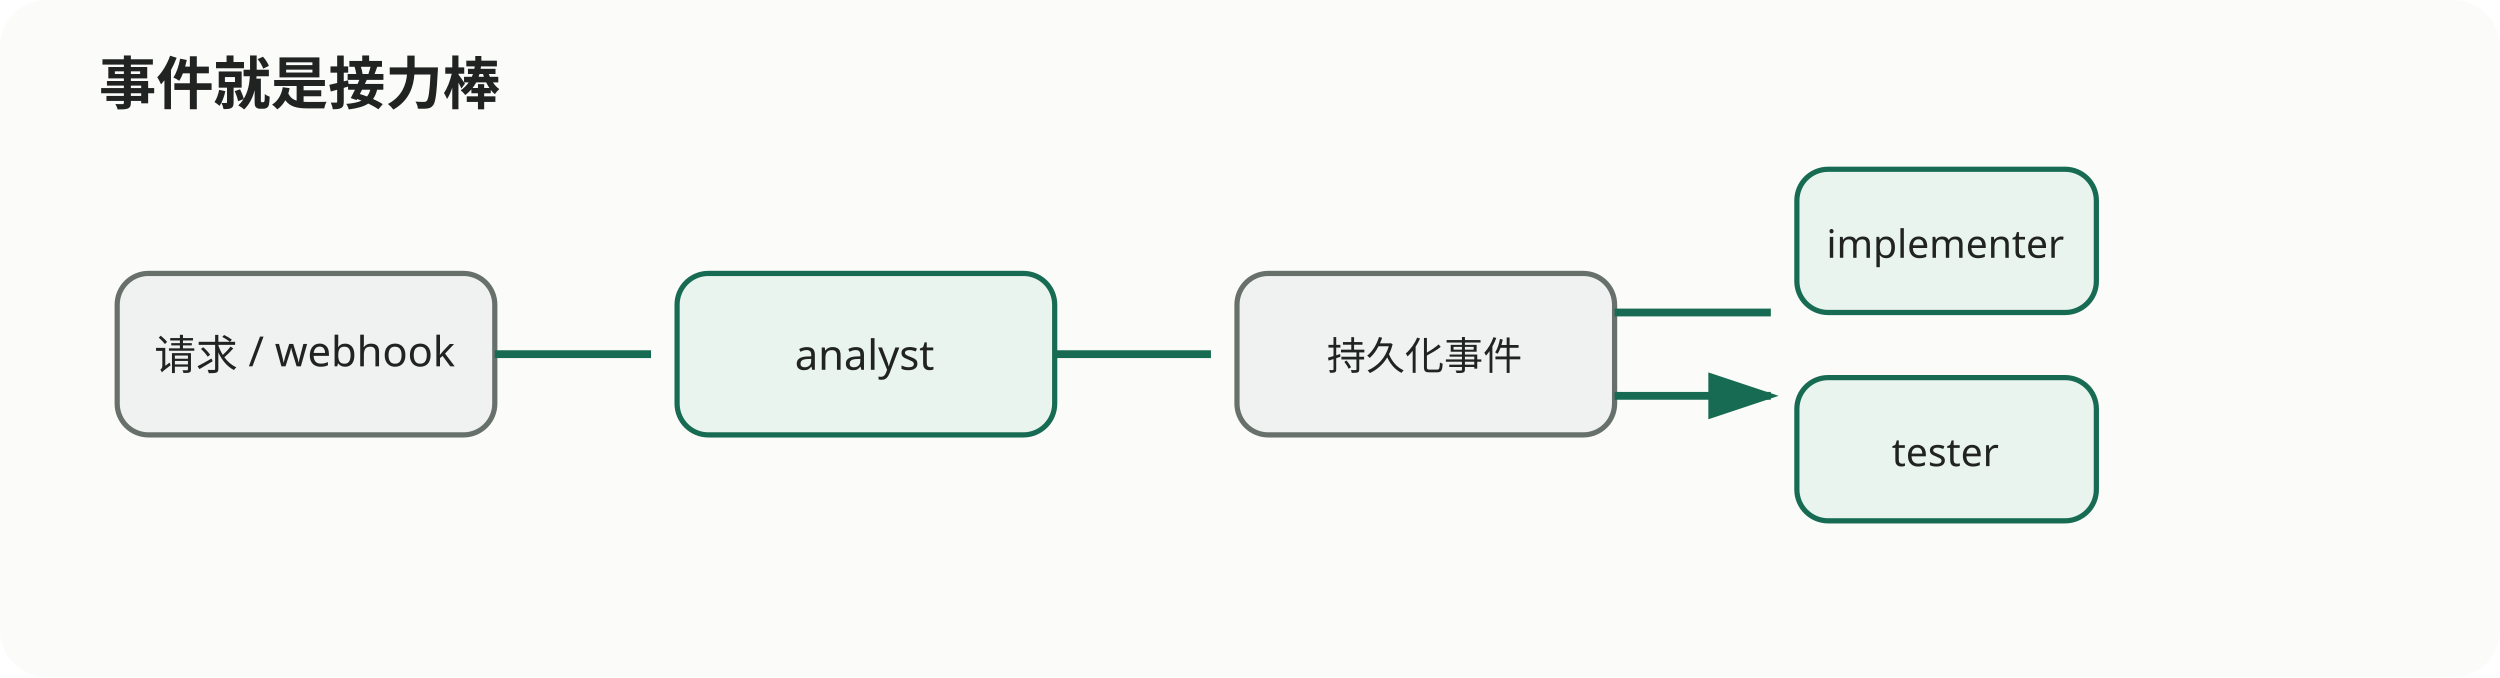
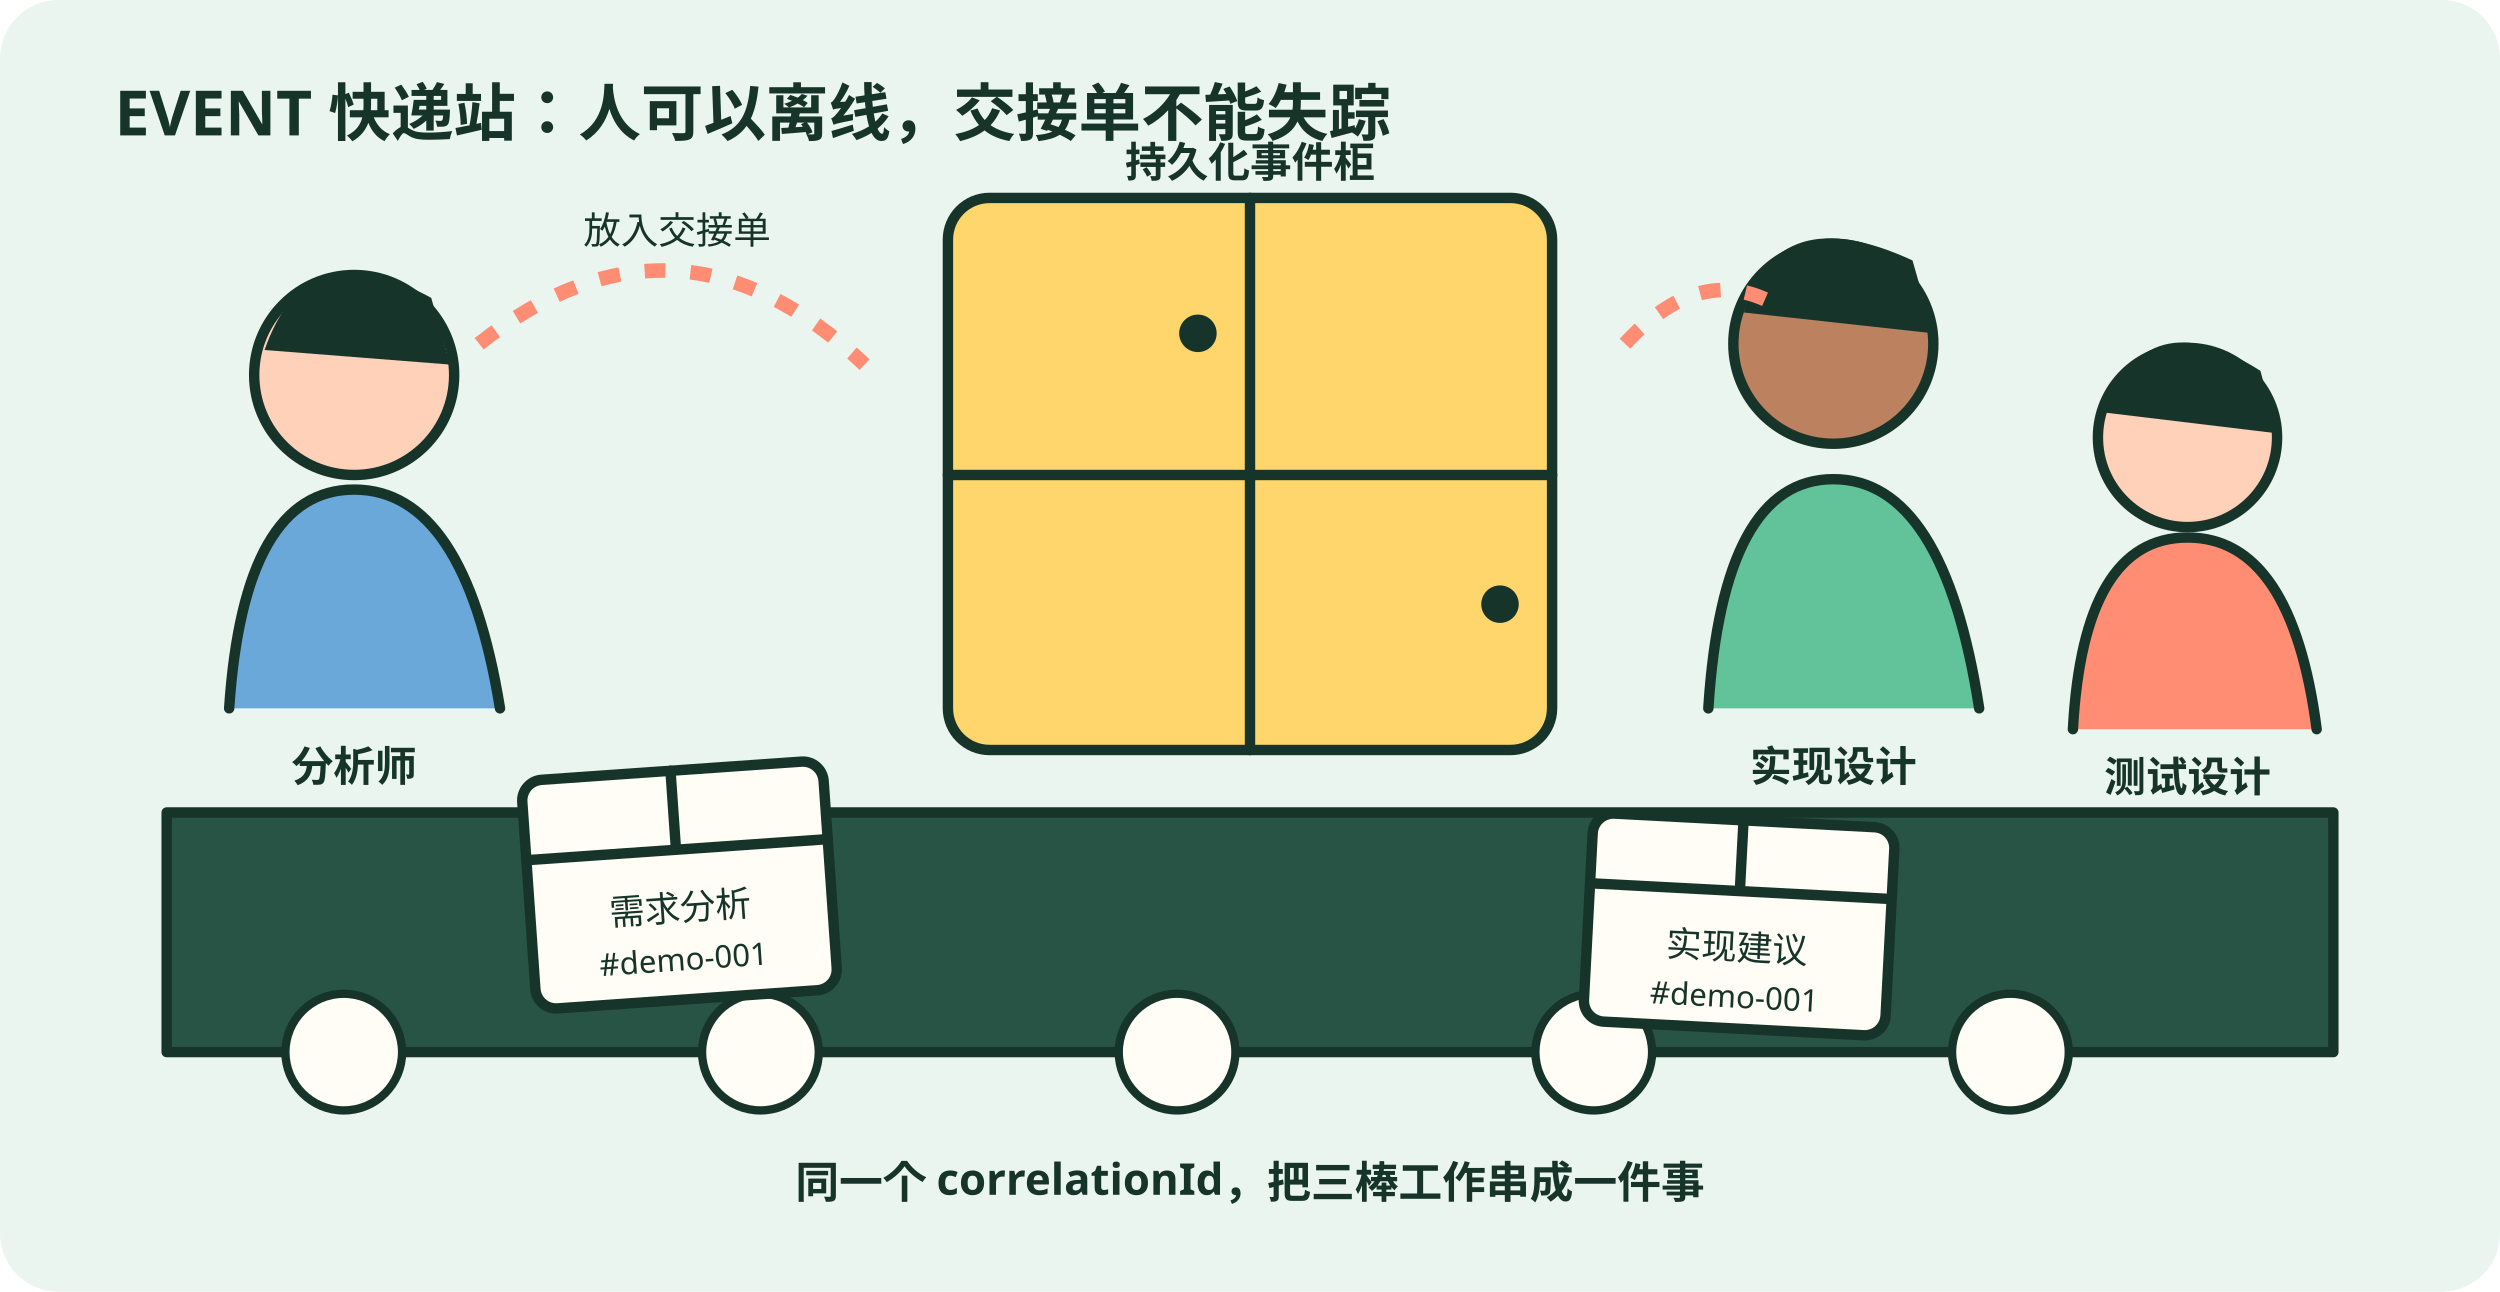
- <svg xmlns="http://www.w3.org/2000/svg" viewBox="0 0 960 260" role="img" aria-labelledby="title">
+ <svg xmlns="http://www.w3.org/2000/svg" viewBox="0 0 1200 620" role="img" aria-labelledby="t d">
  <defs>
-     <marker id="a" markerWidth="10" markerHeight="10" refX="8" refY="3" orient="auto">
-       <path d="M0,0 L9,3 L0,6z" fill="#176b52" />
-     </marker>
-     <style>text{font-family:system-ui,sans-serif;fill:#202322}.b{fill:#e9f4ef;stroke:#176b52;stroke-width:2}.g{fill:#f0f2f1;stroke:#68706c;stroke-width:2}</style>
+     <style>text{font-family:system-ui,sans-serif}.i{fill:#17342b}.l{stroke:#17342b;stroke-width:5;stroke-linecap:round;stroke-linejoin:round}.tag{font-size:20px;font-weight:800}</style>
  </defs>
-   <rect width="960" height="260" rx="18" fill="#fbfbfa" />
-   <text x="38" y="40" font-size="22" font-weight="700">事件就是接力棒</text>
-   <rect class="g" x="45" y="105" width="145" height="62" rx="12" />
-   <text x="117" y="142" text-anchor="middle" font-size="16">请求 / webhook</text>
-   <rect class="b" x="260" y="105" width="145" height="62" rx="12" />
-   <text x="332" y="142" text-anchor="middle" font-size="16">analyst</text>
-   <rect class="g" x="475" y="105" width="145" height="62" rx="12" />
-   <text x="547" y="142" text-anchor="middle" font-size="15">持久化事件</text>
-   <rect class="b" x="690" y="65" width="115" height="55" rx="12" />
-   <text x="747" y="99" text-anchor="middle" font-size="15">implementer</text>
-   <rect class="b" x="690" y="145" width="115" height="55" rx="12" />
-   <text x="747" y="179" text-anchor="middle" font-size="15">tester</text>
-   <path d="M190 136H250M405 136H465M620 120H680M620 152H680" stroke="#176b52" stroke-width="3" fill="none" marker-end="url(#a)" />
+   <rect width="1200" height="620" rx="28" fill="#eaf5ef" />
+   <text x="55" y="65" class="i" font-size="30" font-weight="800">EVENT 快递站：人可以离线，交接单不能失踪</text>
+   <path d="M80 390h1040v115H80z" fill="#285446" class="l" />
+   <g fill="#fffdf5" stroke="#17342b" stroke-width="4">
+     <circle cx="165" cy="505" r="28" />
+     <circle cx="365" cy="505" r="28" />
+     <circle cx="565" cy="505" r="28" />
+     <circle cx="765" cy="505" r="28" />
+     <circle cx="965" cy="505" r="28" />
+   </g>
+   <rect x="455" y="95" width="290" height="265" rx="20" fill="#ffd66b" class="l" />
+   <path d="M600 95v265M455 228h290" class="l" />
+   <circle cx="575" cy="160" r="9" class="i" />
+   <circle cx="720" cy="290" r="9" class="i" />
+   <text x="600" y="85" text-anchor="middle" class="i tag">持久化事件柜</text>
+   <g>
+     <circle cx="170" cy="180" r="48" fill="#ffd1b8" class="l" />
+     <path d="M127 168q20-58 80-25l9 32" class="i" />
+     <path d="M110 340q7-105 60-105t70 105" fill="#6aa8d9" class="l" />
+     <text x="170" y="375" text-anchor="middle" class="i tag">分析师</text>
+   </g>
+   <g>
+     <circle cx="880" cy="165" r="48" fill="#bc815f" class="l" />
+     <path d="M837 150q16-55 81-25l10 35" class="i" />
+     <path d="M820 340q7-110 60-110t70 110" fill="#62c29a" class="l" />
+     <text x="880" y="375" text-anchor="middle" class="i tag">实现设计</text>
+   </g>
+   <g>
+     <circle cx="1050" cy="210" r="43" fill="#ffd1b8" class="l" />
+     <path d="M1010 198q20-55 75-20l8 30" class="i" />
+     <path d="M995 350q5-92 55-92t62 92" fill="#ff8d73" class="l" />
+     <text x="1050" y="380" text-anchor="middle" class="i tag">测试设计</text>
+   </g>
+   <g transform="translate(250 375) rotate(-4)">
+     <rect width="145" height="110" rx="10" fill="#fffdf5" class="l" />
+     <path d="M0 38h145M72 0v38" class="l" />
+     <text x="72" y="72" text-anchor="middle" class="i" font-size="17">需求分析</text>
+     <text x="72" y="96" text-anchor="middle" class="i" font-size="15">#demo-001</text>
+   </g>
+   <g transform="translate(765 390) rotate(3)">
+     <rect width="145" height="100" rx="10" fill="#fffdf5" class="l" />
+     <path d="M0 34h145M72 0v34" class="l" />
+     <text x="72" y="67" text-anchor="middle" class="i" font-size="17">实现建议</text>
+     <text x="72" y="90" text-anchor="middle" class="i" font-size="15">#demo-001</text>
+   </g>
+   <path d="M230 165q95-75 185 10" fill="none" stroke="#ff8d73" stroke-width="7" stroke-dasharray="10 12" />
+   <text x="325" y="117" text-anchor="middle" class="i" font-size="18">放入交接单</text>
+   <path d="M780 165q35-38 70-20" fill="none" stroke="#ff8d73" stroke-width="7" stroke-dasharray="10 12" />
+   <text x="600" y="575" text-anchor="middle" class="i" font-size="21" font-weight="700">同一个 correlationId，把三棒工作串成一件事</text>
</svg>
